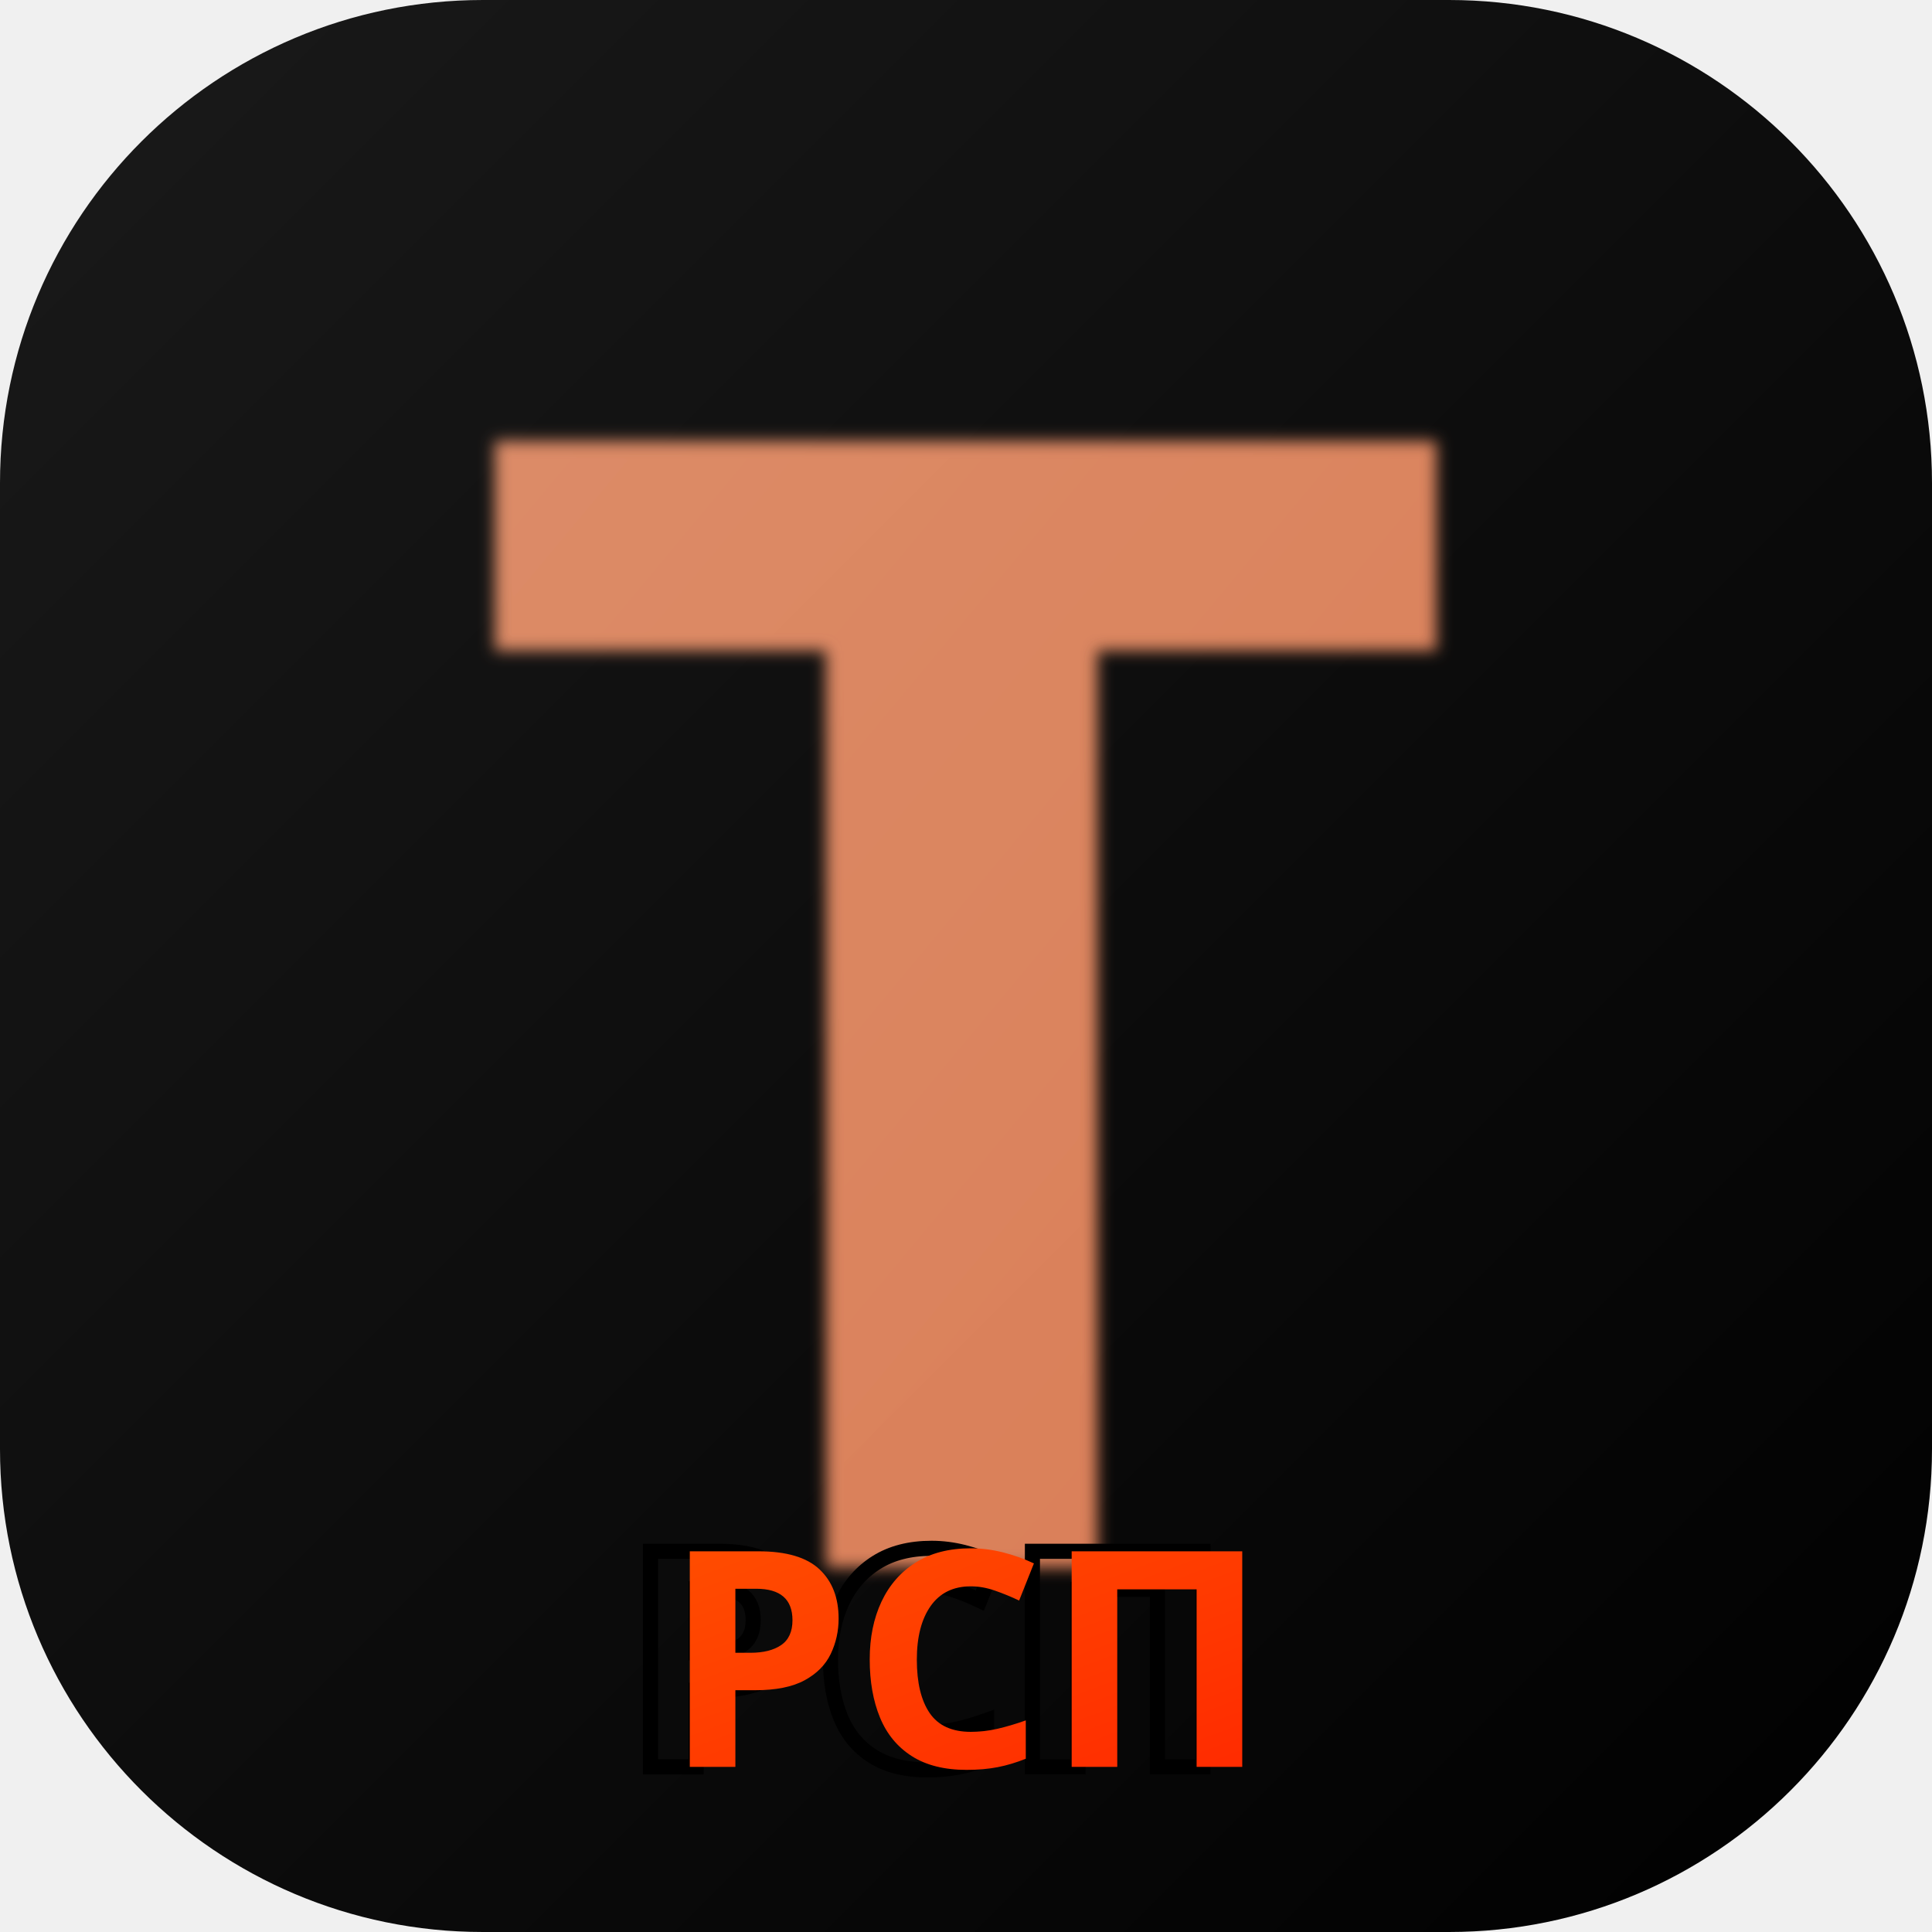
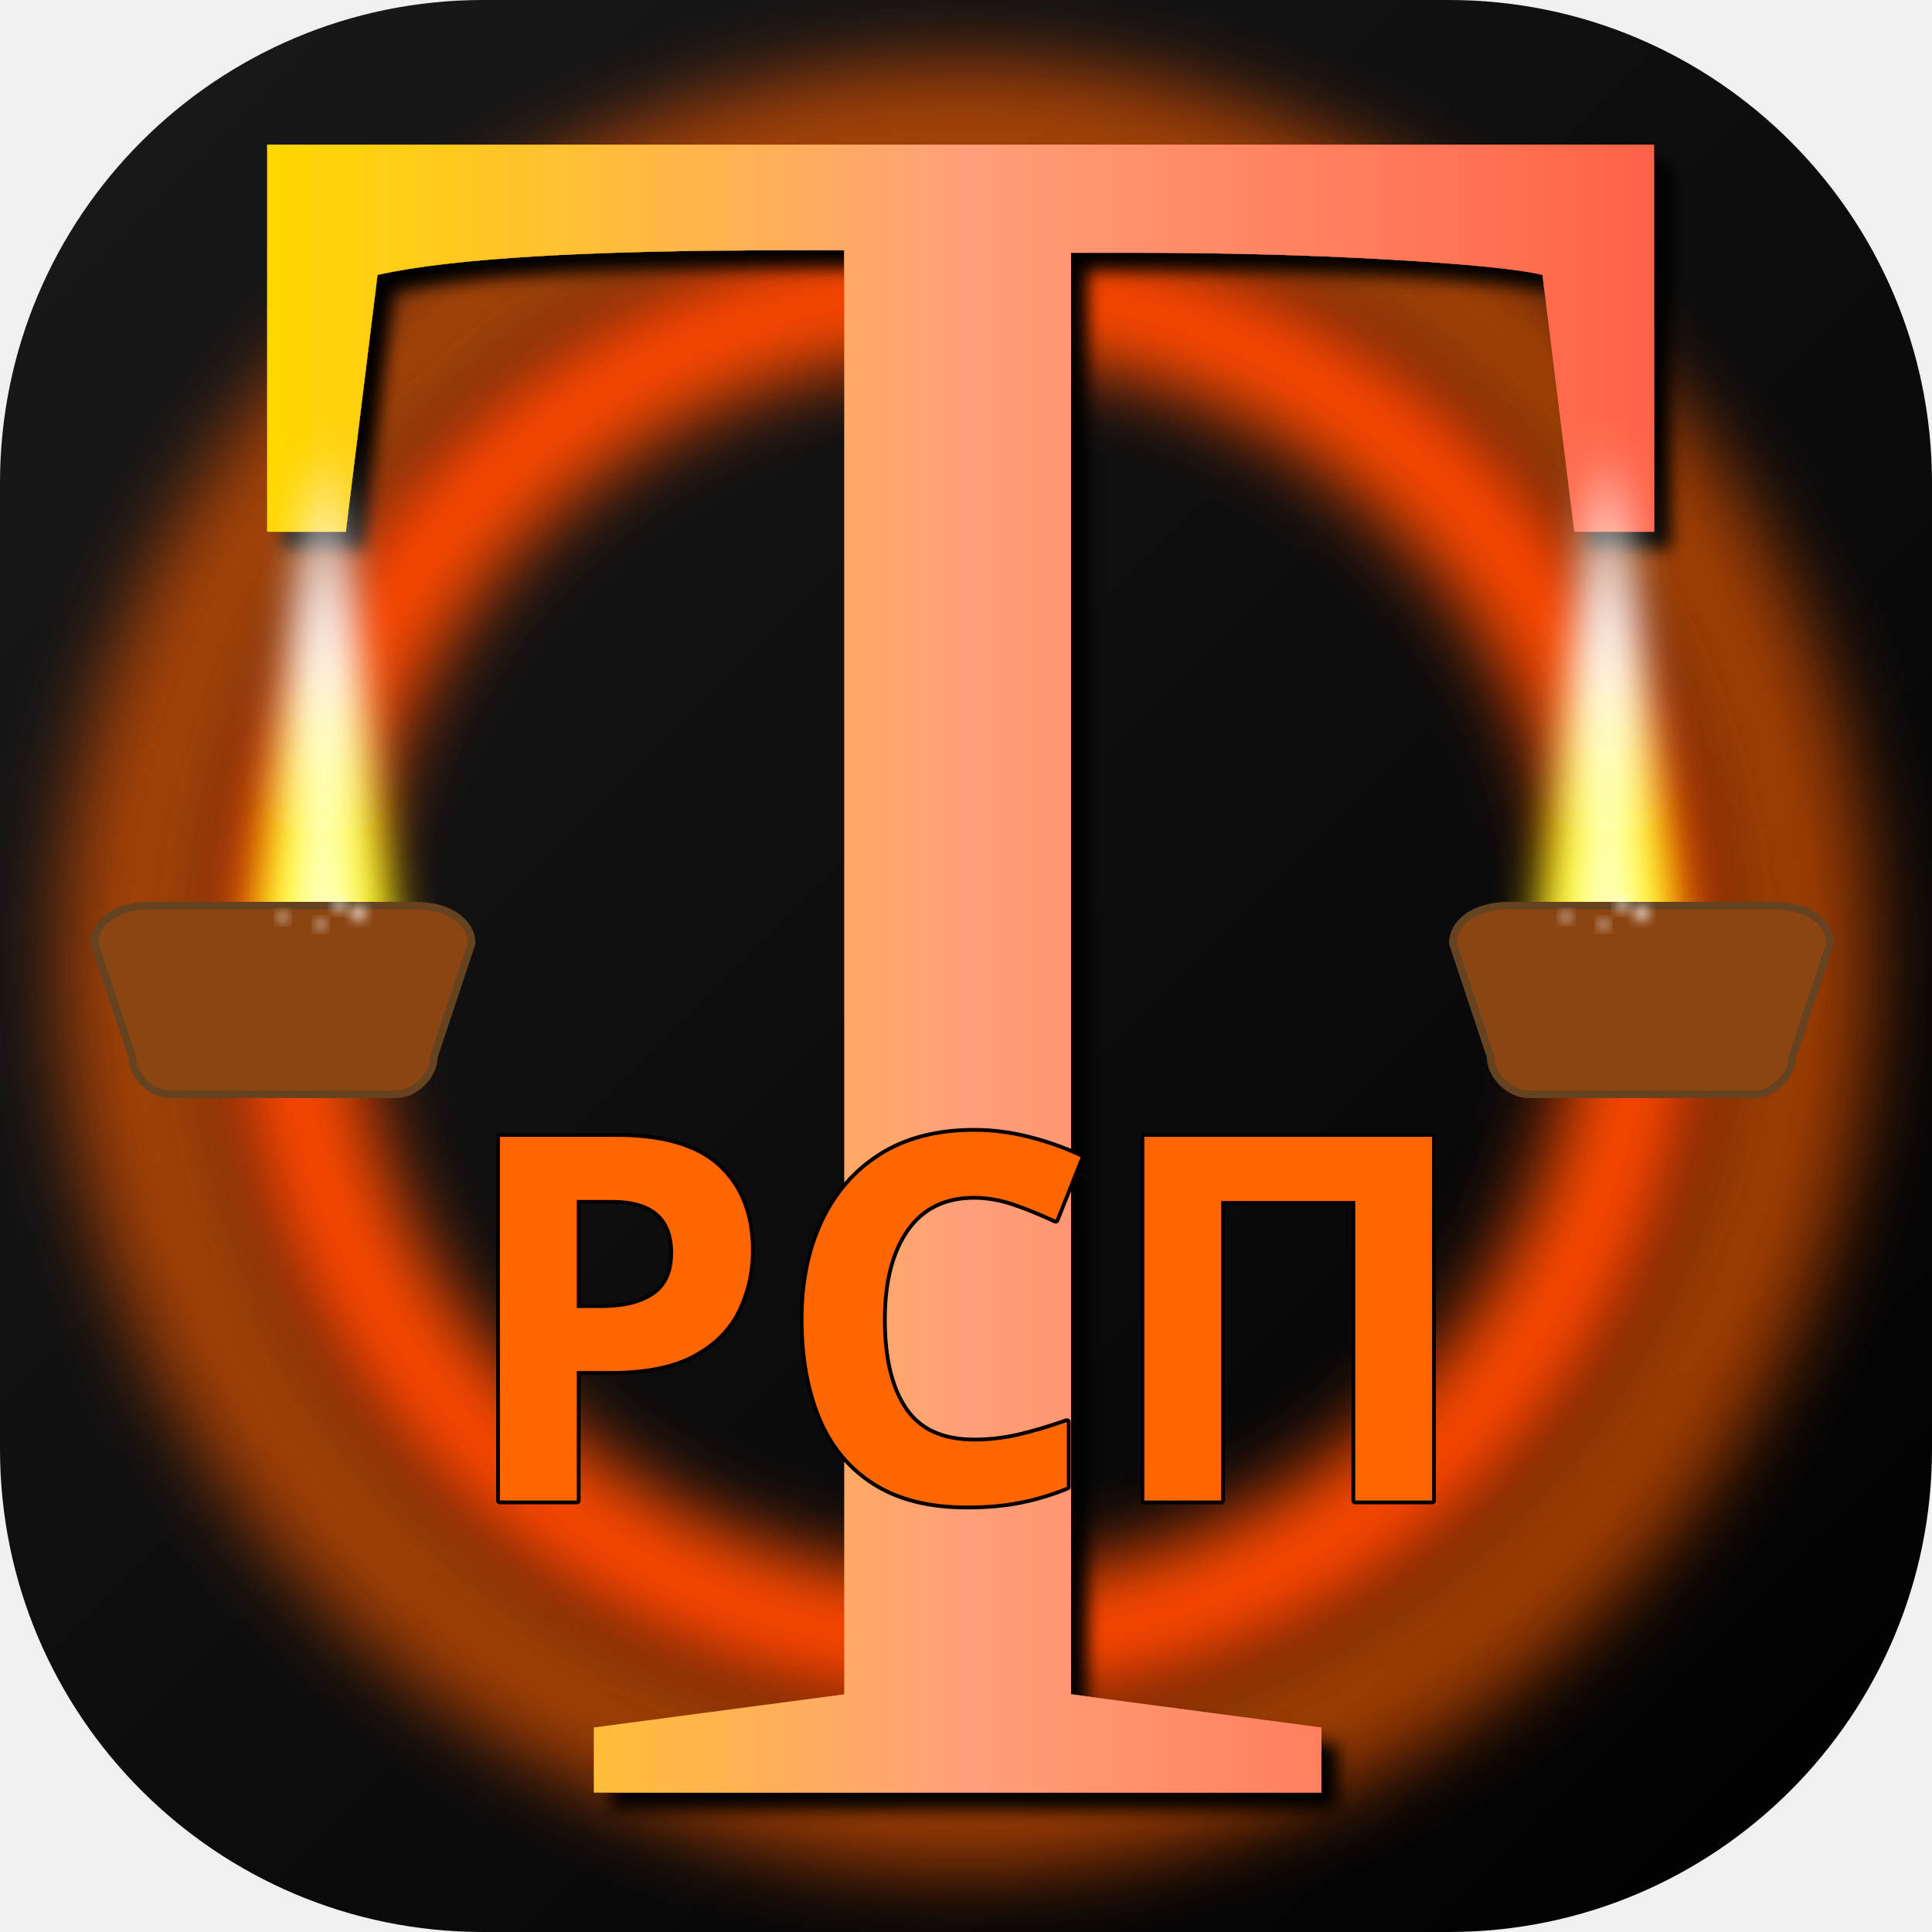
<svg xmlns="http://www.w3.org/2000/svg" width="512" height="512" viewBox="0 0 512 512">
  <defs>
    <linearGradient id="bgGradient" x1="0%" y1="0%" x2="100%" y2="100%">
      <stop offset="0%" style="stop-color:#1a1a1a" />
      <stop offset="100%" style="stop-color:#000000" />
    </linearGradient>
-     <linearGradient id="tGradient" x1="0%" y1="0%" x2="100%" y2="100%">
-       <stop offset="0%" style="stop-color:#2196f3" />
-       <stop offset="100%" style="stop-color:#1976d2" />
+     <linearGradient id="tGradient" x1="0%" y1="0%" x2="100%" y2="0%">
+       <stop offset="0%" style="stop-color:#ffd700" />
+       <stop offset="50%" style="stop-color:#ffa07a" />
+       <stop offset="100%" style="stop-color:#ff6347" />
    </linearGradient>
-     <linearGradient id="rspGradient" x1="0%" y1="0%" x2="100%" y2="100%">
-       <stop offset="0%" style="stop-color:#ff4d00" />
+     <radialGradient id="fireGradient" cx="50%" cy="50%" r="75%" fx="50%" fy="50%">
+       <stop offset="0%" style="stop-color:#ffdd00" />
+       <stop offset="30%" style="stop-color:#ff8800" />
+       <stop offset="60%" style="stop-color:#ff4d00" />
      <stop offset="100%" style="stop-color:#ff2b00" />
+     </radialGradient>
+     <radialGradient id="outerFireGradient" cx="50%" cy="50%" r="85%" fx="50%" fy="50%">
+       <stop offset="0%" style="stop-color:#ffdd00" />
+       <stop offset="40%" style="stop-color:#ff8800" />
+       <stop offset="70%" style="stop-color:#ff4d00" />
+       <stop offset="100%" style="stop-color:#ff2b00;stop-opacity:0" />
+     </radialGradient>
+     <filter id="fireGlow" x="-50%" y="-50%" width="200%" height="200%">
+       <feGaussianBlur in="SourceGraphic" stdDeviation="10" />
+       <feColorMatrix type="matrix" values="         1 0 0 0 1         0 0.6 0 0 0.2         0 0 0.2 0 0" />
+     </filter>
+     <filter id="textGlow" x="-50%" y="-50%" width="200%" height="200%">
+       <feGaussianBlur in="SourceGraphic" stdDeviation="0.5" />
+       <feColorMatrix type="matrix" values="         1 0 0 0 1         0 0.5 0 0 0.2         0 0 0.2 0 0         0 0 0 1 0" />
+     </filter>
+     <filter id="tEffect" x="-50%" y="-50%" width="200%" height="200%">
+       <feFlood flood-color="#1a1a1a" result="shadow-color" />
+       <feOffset dx="4" dy="4" in="SourceAlpha" result="offset" />
+       <feGaussianBlur in="offset" stdDeviation="2" result="blur" />
+       <feComposite in="blur" in2="SourceAlpha" operator="out" result="shadow" />
+       <feComposite in="SourceGraphic" in2="shadow" operator="over" />
+     </filter>
+     <linearGradient id="metalGradient" x1="0%" y1="0%" x2="0%" y2="100%">
+       <stop offset="0%" style="stop-color:#ffffff" />
+       <stop offset="40%" style="stop-color:#ffffaa" />
+       <stop offset="70%" style="stop-color:#ffff00" />
+       <stop offset="100%" style="stop-color:#ffaa00" />
    </linearGradient>
-     <filter id="textGlow" x="-50%" y="-50%" width="200%" height="200%">
-       <feGaussianBlur in="SourceGraphic" stdDeviation="2" />
-       <feColorMatrix type="matrix" values="         1 0 0 0 1         0 0.5 0 0 0.2         0 0 0.2 0 0         0 0 0 1 0" />
+     <filter id="metalGlow" x="-50%" y="-50%" width="200%" height="200%">
+       <feGaussianBlur in="SourceGraphic" stdDeviation="6" />
+       <feColorMatrix type="matrix" values="         5 0 0 0 0         0 4 0 0 0         0 0 2 0 0         0 0 0 1 0" />
+     </filter>
+     <filter id="rspEffect" x="-50%" y="-50%" width="200%" height="200%">
+       <feFlood flood-color="#000000" result="shadow-color" />
+       <feOffset dx="1" dy="1" in="SourceAlpha" result="offset" />
+       <feGaussianBlur in="offset" stdDeviation="1" result="blur" />
+       <feComposite in="blur" in2="SourceAlpha" operator="out" result="shadow" />
+       <feComposite in="SourceGraphic" in2="shadow" operator="over" />
+     </filter>
+     <filter id="sparkGlow" x="-50%" y="-50%" width="200%" height="200%">
+       <feGaussianBlur in="SourceGraphic" stdDeviation="1.5" />
+       <feColorMatrix type="matrix" values="         4 0 0 0 1         0 4 0 0 1         0 0 2 0 0.5         0 0 0 1 0" />
    </filter>
  </defs>
  <rect width="512" height="512" fill="url(#bgGradient)" rx="128" ry="128" />
-   <text x="256" y="300" font-family="Roboto, Arial Black, sans-serif" font-size="420" text-anchor="middle" dominant-baseline="middle" fill="url(#tGradient)" opacity="0.85" filter="url(#textGlow)" style="font-weight: 900; font-style: normal;">Т</text>
-   <text x="256" y="440" font-family="Arial Black, sans-serif" font-size="80" text-anchor="middle" dominant-baseline="middle" font-weight="bold">
-     <tspan x="256" y="440" fill="none" stroke="#000000" stroke-width="4">РСП</tspan>
-     <tspan x="256" y="440" fill="url(#rspGradient)" filter="url(#textGlow)">РСП</tspan>
+   <g>
+     <circle cx="256" cy="256" r="220" stroke="url(#outerFireGradient)" stroke-width="40" fill="none" opacity="0.6" filter="url(#fireGlow)">
+       <animate attributeName="stroke-width" values="40;50;40" dur="3s" repeatCount="indefinite" />
+       <animate attributeName="opacity" values="0.6;0.8;0.6" dur="3s" repeatCount="indefinite" />
+     </circle>
+     <circle cx="256" cy="256" r="180" stroke="url(#fireGradient)" stroke-width="35" fill="none" filter="url(#fireGlow)">
+       <animate attributeName="stroke-width" values="35;45;35" dur="2s" repeatCount="indefinite" />
+       <animate attributeName="stroke-opacity" values="0.8;1;0.8" dur="2s" repeatCount="indefinite" />
+     </circle>
+   </g>
+   <text x="256" y="280" font-family="'Times New Roman', Times, serif" font-size="580" text-anchor="middle" dominant-baseline="middle" fill="url(#tGradient)" opacity="1" filter="url(#tEffect)" style="font-weight: normal; transform: scale(1.1, 1.15) translateX(-25px);">Т</text>
+   <text x="256" y="350" font-family="Arial Black, sans-serif" font-size="135" text-anchor="middle" dominant-baseline="middle" font-weight="bold">
+     <tspan x="256" y="350" fill="#ff6600" stroke="#000000" stroke-width="2" paint-order="stroke" stroke-linejoin="round" stroke-linecap="round" filter="url(#textGlow)" style="opacity: 1;">РСП</tspan>
  </text>
+   <g>
+     <path d="M86,120 L106,260 L66,260 Z" fill="url(#metalGradient)" filter="url(#metalGlow)">
+       <animate attributeName="d" values="M86,120 L106,260 L66,260 Z;M86,120 L111,260 L61,260 Z;M86,120 L106,260 L66,260 Z" dur="2s" repeatCount="indefinite" />
+     </path>
+     <path d="M426,120 L446,260 L406,260 Z" fill="url(#metalGradient)" filter="url(#metalGlow)">
+       <animate attributeName="d" values="M426,120 L446,260 L406,260 Z;M426,120 L451,260 L401,260 Z;M426,120 L446,260 L406,260 Z" dur="2s" repeatCount="indefinite" />
+     </path>
+     <path d="M86,120 L96,260 L76,260 Z" fill="#ffffff" opacity="0.8" filter="url(#metalGlow)" />
+     <path d="M426,120 L436,260 L416,260 Z" fill="#ffffff" opacity="0.8" filter="url(#metalGlow)" />
+   </g>
+   <g style="z-index: 100;">
+     <path d="M40,240       L110,240       C120,240 125,245 125,250       L115,280       C115,285 110,290 105,290       L45,290       C40,290 35,285 35,280       L25,250       C25,245 30,240 40,240       Z" fill="#8B4513" stroke="#654321" stroke-width="2" />
+     <path d="M400,240       L470,240       C480,240 485,245 485,250       L475,280       C475,285 470,290 465,290       L405,290       C400,290 395,285 395,280       L385,250       C385,245 390,240 400,240       Z" fill="#8B4513" stroke="#654321" stroke-width="2" />
+     <g style="z-index: 1000;">
+       <g>
+         <circle cx="85" cy="245" r="1.2" fill="#ffffff" filter="url(#sparkGlow)">
+           <animate attributeName="cy" values="245;225;245" dur="0.5s" repeatCount="indefinite" />
+           <animate attributeName="cx" values="85;80;85" dur="0.5s" repeatCount="indefinite" />
+           <animate attributeName="opacity" values="1;0;1" dur="0.5s" repeatCount="indefinite" />
+         </circle>
+         <circle cx="95" cy="242" r="1.8" fill="#ffffff" filter="url(#sparkGlow)">
+           <animate attributeName="cy" values="242;222;242" dur="0.7s" repeatCount="indefinite" />
+           <animate attributeName="cx" values="95;90;95" dur="0.7s" repeatCount="indefinite" />
+           <animate attributeName="opacity" values="1;0;1" dur="0.7s" repeatCount="indefinite" />
+         </circle>
+         <circle cx="75" cy="243" r="1.2" fill="#ffffff" filter="url(#sparkGlow)">
+           <animate attributeName="cy" values="243;223;243" dur="0.6s" repeatCount="indefinite" />
+           <animate attributeName="cx" values="75;70;75" dur="0.6s" repeatCount="indefinite" />
+           <animate attributeName="opacity" values="1;0;1" dur="0.6s" repeatCount="indefinite" />
+         </circle>
+         <circle cx="90" cy="240" r="1.5" fill="#ffffff" filter="url(#sparkGlow)">
+           <animate attributeName="cy" values="240;220;240" dur="0.8s" repeatCount="indefinite" />
+           <animate attributeName="cx" values="90;85;90" dur="0.8s" repeatCount="indefinite" />
+           <animate attributeName="opacity" values="1;0;1" dur="0.8s" repeatCount="indefinite" />
+         </circle>
+       </g>
+       <g>
+         <circle cx="425" cy="245" r="1.2" fill="#ffffff" filter="url(#sparkGlow)">
+           <animate attributeName="cy" values="245;225;245" dur="0.5s" repeatCount="indefinite" />
+           <animate attributeName="cx" values="425;430;425" dur="0.5s" repeatCount="indefinite" />
+           <animate attributeName="opacity" values="1;0;1" dur="0.5s" repeatCount="indefinite" />
+         </circle>
+         <circle cx="435" cy="242" r="1.8" fill="#ffffff" filter="url(#sparkGlow)">
+           <animate attributeName="cy" values="242;222;242" dur="0.7s" repeatCount="indefinite" />
+           <animate attributeName="cx" values="435;440;435" dur="0.7s" repeatCount="indefinite" />
+           <animate attributeName="opacity" values="1;0;1" dur="0.7s" repeatCount="indefinite" />
+         </circle>
+         <circle cx="415" cy="243" r="1.2" fill="#ffffff" filter="url(#sparkGlow)">
+           <animate attributeName="cy" values="243;223;243" dur="0.6s" repeatCount="indefinite" />
+           <animate attributeName="cx" values="415;420;415" dur="0.6s" repeatCount="indefinite" />
+           <animate attributeName="opacity" values="1;0;1" dur="0.6s" repeatCount="indefinite" />
+         </circle>
+         <circle cx="430" cy="240" r="1.5" fill="#ffffff" filter="url(#sparkGlow)">
+           <animate attributeName="cy" values="240;220;240" dur="0.8s" repeatCount="indefinite" />
+           <animate attributeName="cx" values="430;435;430" dur="0.8s" repeatCount="indefinite" />
+           <animate attributeName="opacity" values="1;0;1" dur="0.8s" repeatCount="indefinite" />
+         </circle>
+       </g>
+     </g>
+   </g>
</svg>
